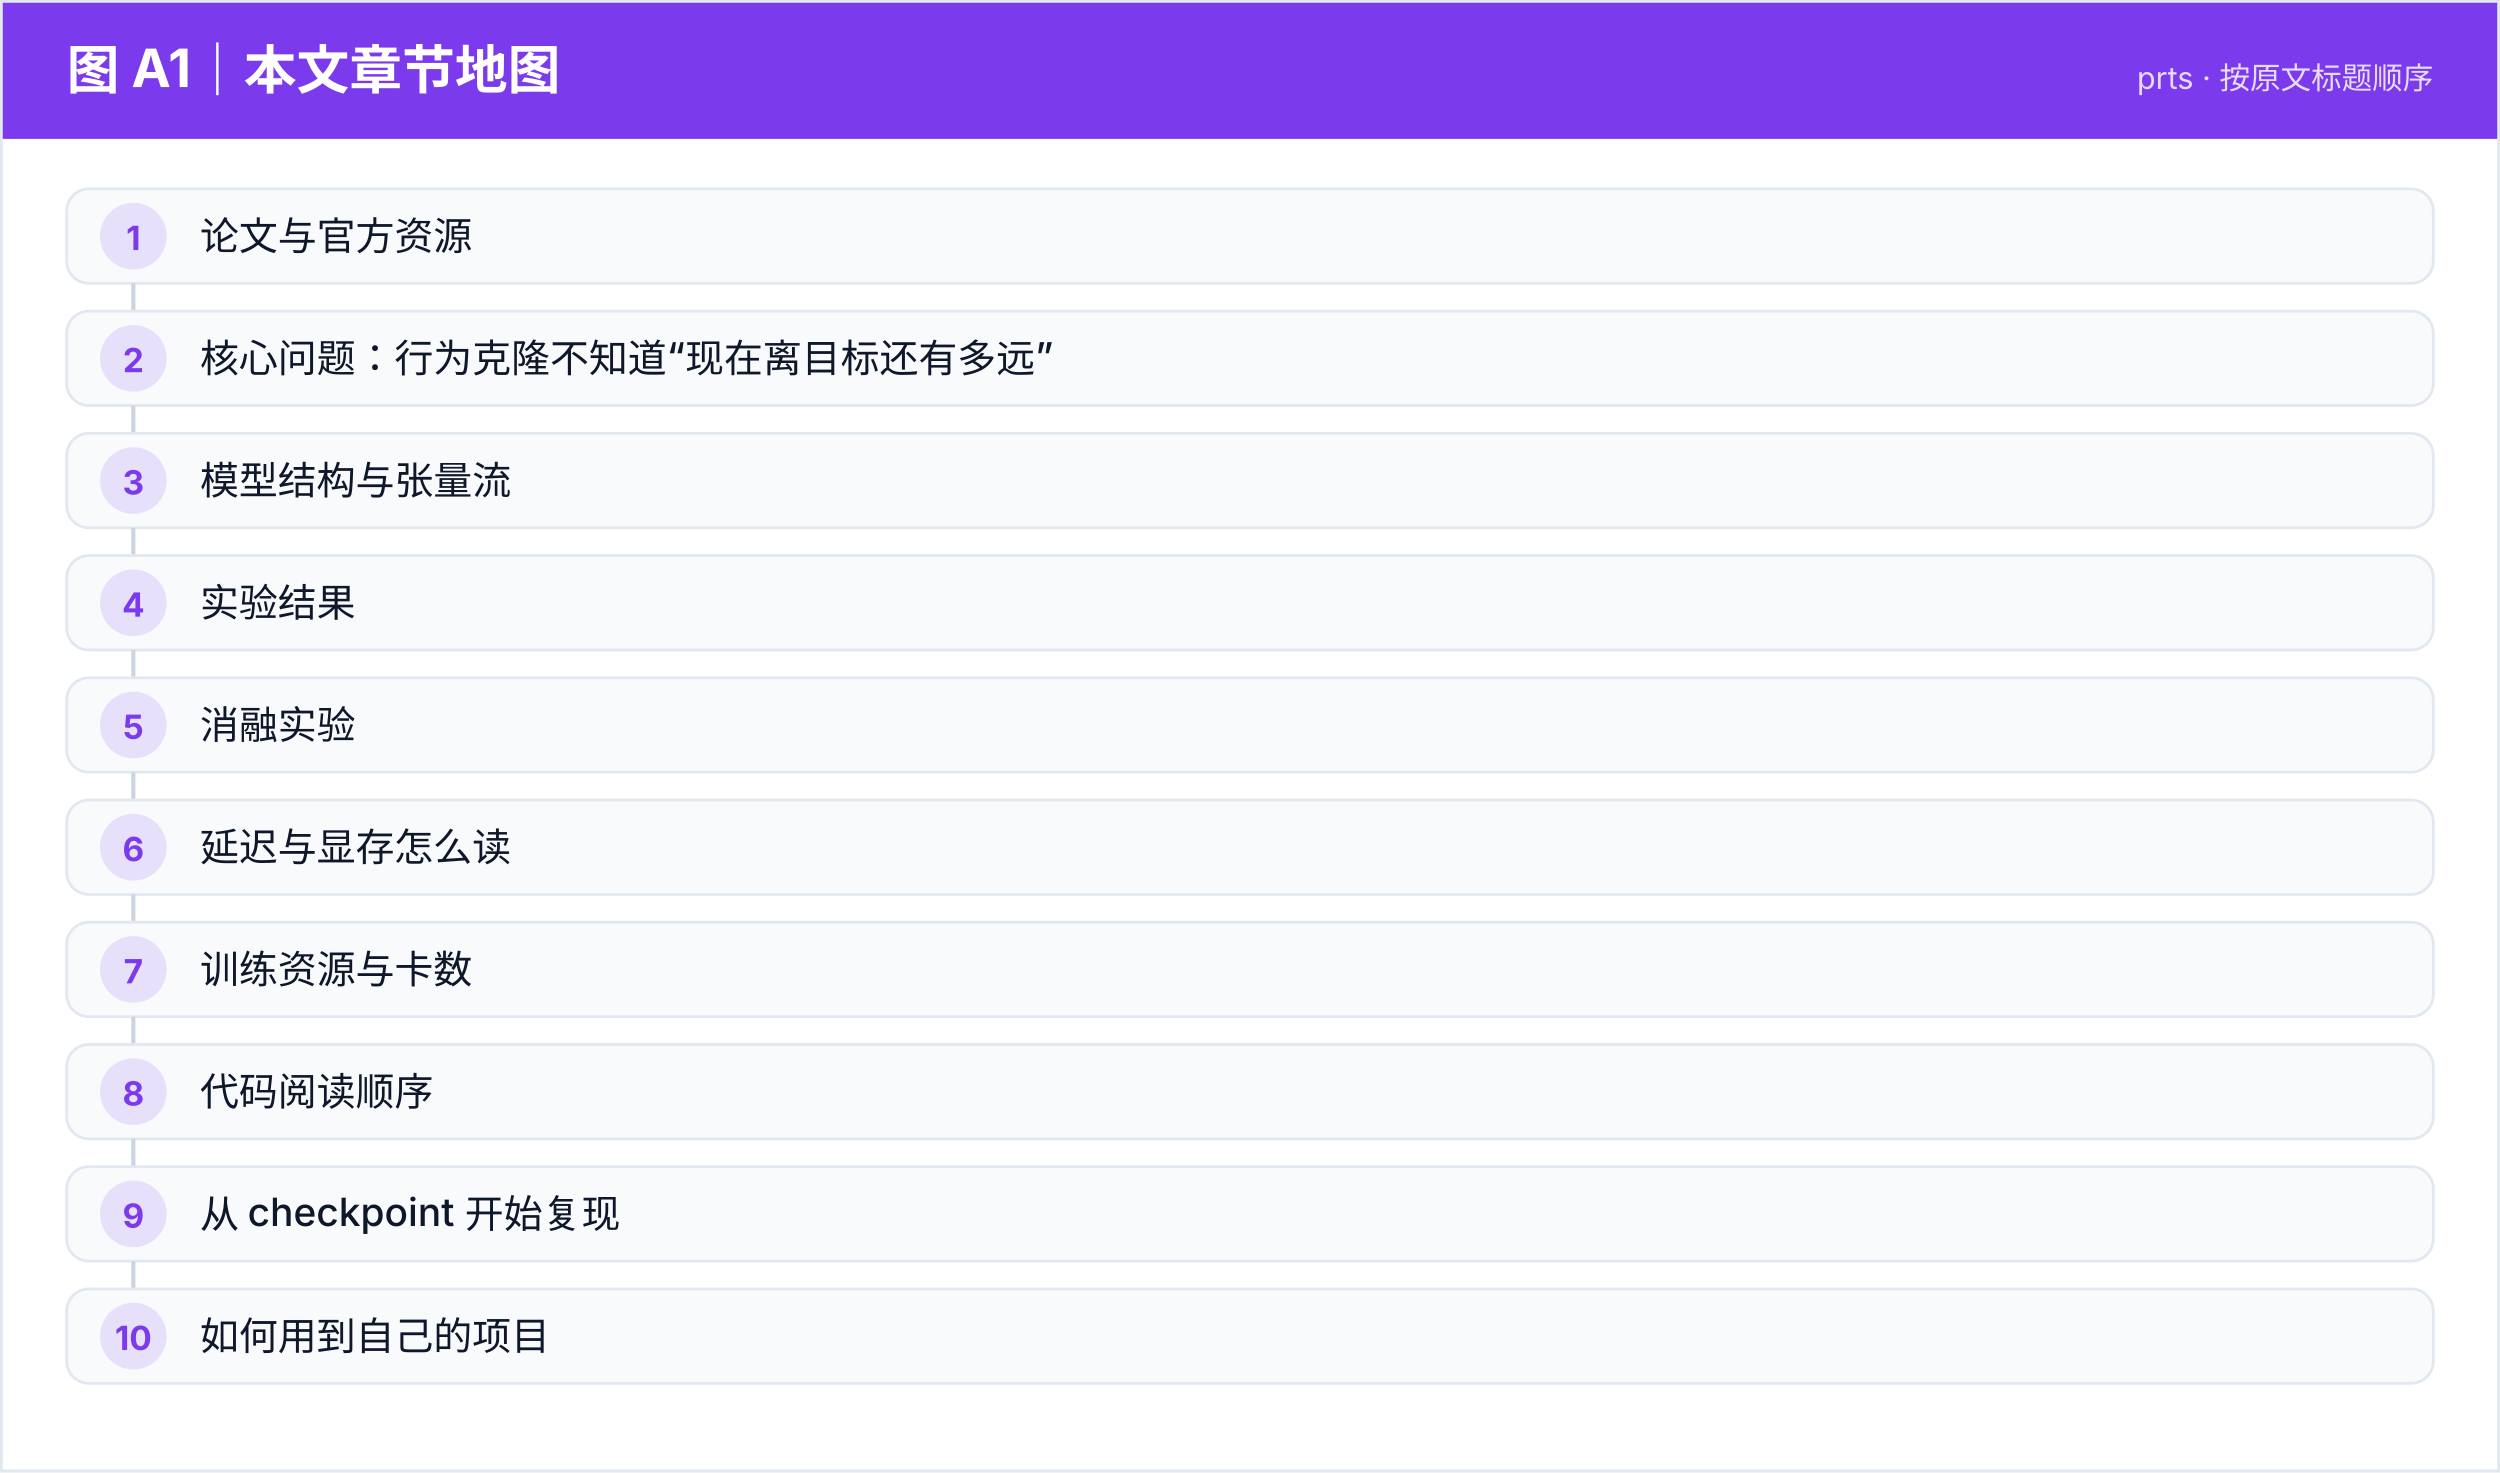
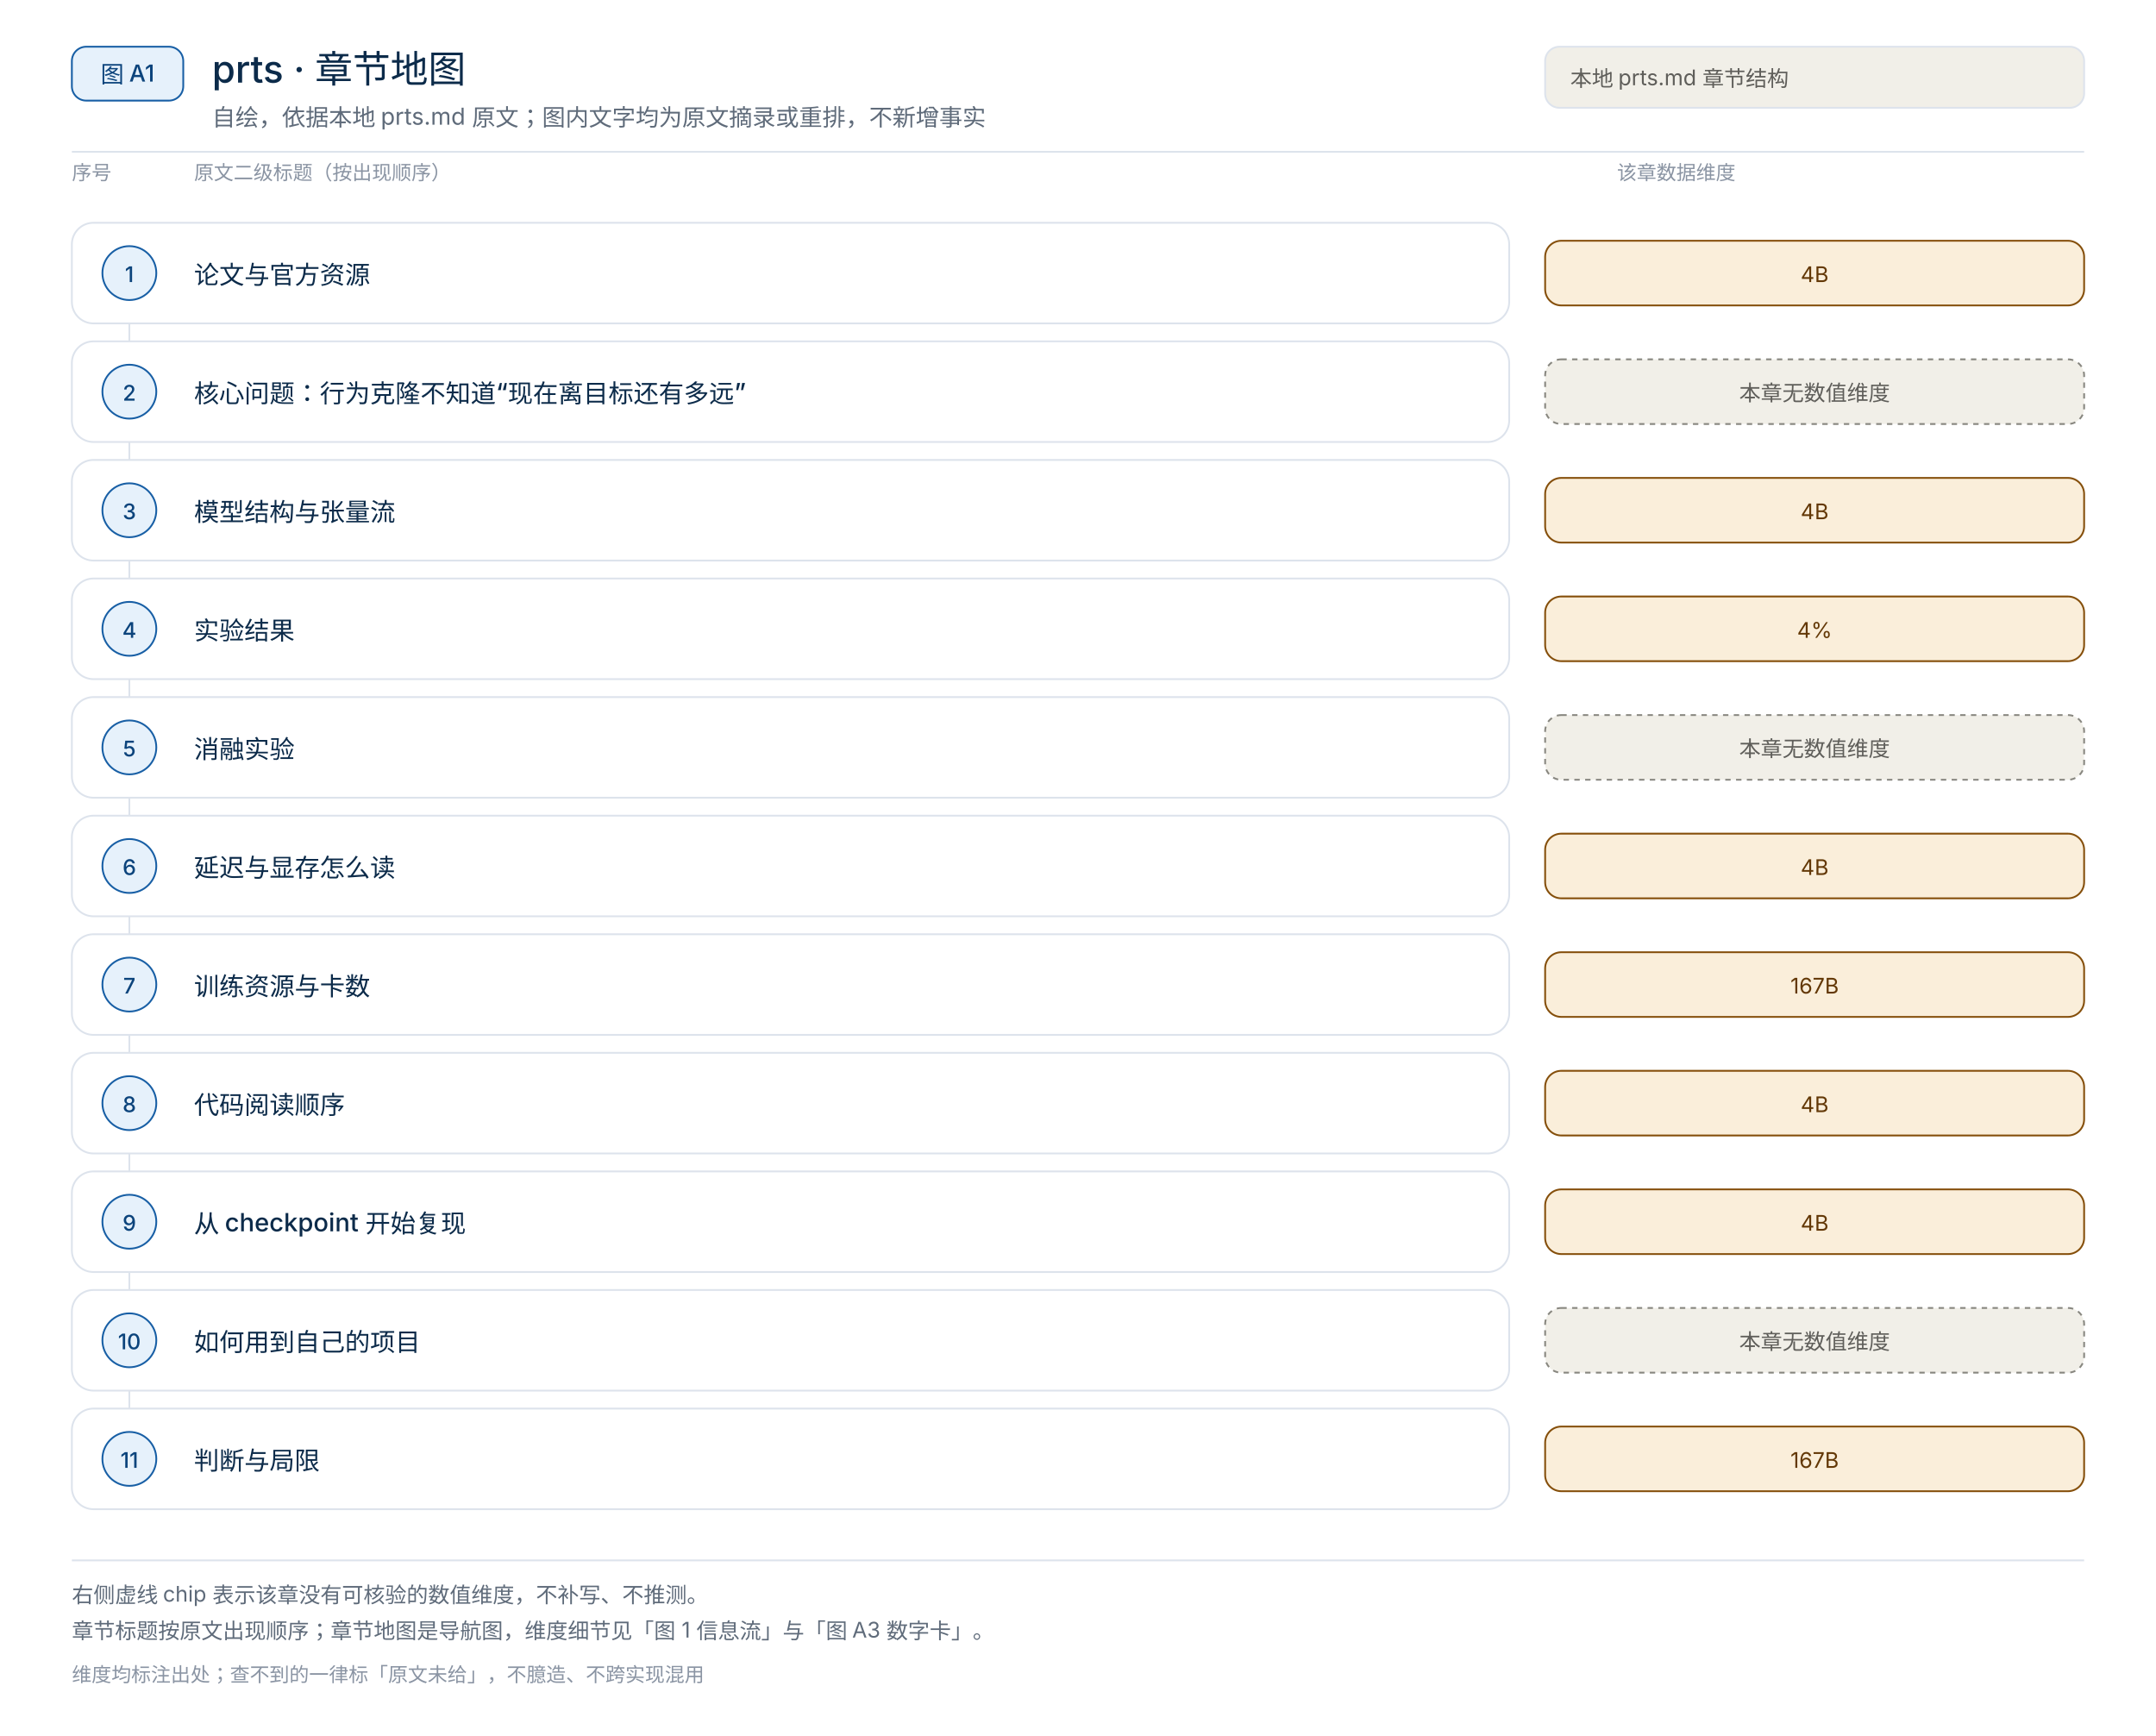
- <svg xmlns="http://www.w3.org/2000/svg" viewBox="0 0 900 530" width="900" height="530" font-family="PingFang SC, -apple-system, BlinkMacSystemFont, Microsoft YaHei, sans-serif">
-   <rect width="900" height="530" fill="#ffffff" />
-   <rect x="0" y="0" width="900" height="50" fill="#7c3aed" />
-   <text x="24" y="32" font-size="19" fill="#ffffff" font-weight="700" text-anchor="start">图 A1｜本文章节地图</text>
-   <text x="876" y="32" font-size="11" fill="#ffffff" font-weight="400" text-anchor="end" opacity="0.82">prts · 按原文标题顺序</text>
-   <rect x="24" y="68" width="852" height="34" rx="8" fill="#f8fafc" stroke="#e2e8f0" />
-   <circle cx="48" cy="85" r="12" fill="#7c3aed" opacity="0.14" />
-   <text x="48" y="90" font-size="12" fill="#7c3aed" font-weight="700" text-anchor="middle">1</text>
-   <text x="72" y="90" font-size="14" fill="#0f172a" font-weight="500" text-anchor="start">论文与官方资源</text>
-   <path d="M48 102 L48 112" stroke="#cbd5e1" stroke-width="1.5" />
-   <rect x="24" y="112" width="852" height="34" rx="8" fill="#f8fafc" stroke="#e2e8f0" />
-   <circle cx="48" cy="129" r="12" fill="#7c3aed" opacity="0.14" />
-   <text x="48" y="134" font-size="12" fill="#7c3aed" font-weight="700" text-anchor="middle">2</text>
-   <text x="72" y="134" font-size="14" fill="#0f172a" font-weight="500" text-anchor="start">核心问题：行为克隆不知道“现在离目标还有多远”</text>
-   <path d="M48 146 L48 156" stroke="#cbd5e1" stroke-width="1.5" />
-   <rect x="24" y="156" width="852" height="34" rx="8" fill="#f8fafc" stroke="#e2e8f0" />
-   <circle cx="48" cy="173" r="12" fill="#7c3aed" opacity="0.14" />
-   <text x="48" y="178" font-size="12" fill="#7c3aed" font-weight="700" text-anchor="middle">3</text>
-   <text x="72" y="178" font-size="14" fill="#0f172a" font-weight="500" text-anchor="start">模型结构与张量流</text>
-   <path d="M48 190 L48 200" stroke="#cbd5e1" stroke-width="1.5" />
-   <rect x="24" y="200" width="852" height="34" rx="8" fill="#f8fafc" stroke="#e2e8f0" />
-   <circle cx="48" cy="217" r="12" fill="#7c3aed" opacity="0.14" />
-   <text x="48" y="222" font-size="12" fill="#7c3aed" font-weight="700" text-anchor="middle">4</text>
-   <text x="72" y="222" font-size="14" fill="#0f172a" font-weight="500" text-anchor="start">实验结果</text>
-   <path d="M48 234 L48 244" stroke="#cbd5e1" stroke-width="1.5" />
-   <rect x="24" y="244" width="852" height="34" rx="8" fill="#f8fafc" stroke="#e2e8f0" />
-   <circle cx="48" cy="261" r="12" fill="#7c3aed" opacity="0.14" />
-   <text x="48" y="266" font-size="12" fill="#7c3aed" font-weight="700" text-anchor="middle">5</text>
-   <text x="72" y="266" font-size="14" fill="#0f172a" font-weight="500" text-anchor="start">消融实验</text>
-   <path d="M48 278 L48 288" stroke="#cbd5e1" stroke-width="1.5" />
-   <rect x="24" y="288" width="852" height="34" rx="8" fill="#f8fafc" stroke="#e2e8f0" />
-   <circle cx="48" cy="305" r="12" fill="#7c3aed" opacity="0.14" />
-   <text x="48" y="310" font-size="12" fill="#7c3aed" font-weight="700" text-anchor="middle">6</text>
-   <text x="72" y="310" font-size="14" fill="#0f172a" font-weight="500" text-anchor="start">延迟与显存怎么读</text>
-   <path d="M48 322 L48 332" stroke="#cbd5e1" stroke-width="1.5" />
-   <rect x="24" y="332" width="852" height="34" rx="8" fill="#f8fafc" stroke="#e2e8f0" />
-   <circle cx="48" cy="349" r="12" fill="#7c3aed" opacity="0.14" />
-   <text x="48" y="354" font-size="12" fill="#7c3aed" font-weight="700" text-anchor="middle">7</text>
-   <text x="72" y="354" font-size="14" fill="#0f172a" font-weight="500" text-anchor="start">训练资源与卡数</text>
-   <path d="M48 366 L48 376" stroke="#cbd5e1" stroke-width="1.5" />
-   <rect x="24" y="376" width="852" height="34" rx="8" fill="#f8fafc" stroke="#e2e8f0" />
-   <circle cx="48" cy="393" r="12" fill="#7c3aed" opacity="0.14" />
-   <text x="48" y="398" font-size="12" fill="#7c3aed" font-weight="700" text-anchor="middle">8</text>
-   <text x="72" y="398" font-size="14" fill="#0f172a" font-weight="500" text-anchor="start">代码阅读顺序</text>
-   <path d="M48 410 L48 420" stroke="#cbd5e1" stroke-width="1.5" />
-   <rect x="24" y="420" width="852" height="34" rx="8" fill="#f8fafc" stroke="#e2e8f0" />
-   <circle cx="48" cy="437" r="12" fill="#7c3aed" opacity="0.14" />
-   <text x="48" y="442" font-size="12" fill="#7c3aed" font-weight="700" text-anchor="middle">9</text>
-   <text x="72" y="442" font-size="14" fill="#0f172a" font-weight="500" text-anchor="start">从 checkpoint 开始复现</text>
-   <path d="M48 454 L48 464" stroke="#cbd5e1" stroke-width="1.5" />
-   <rect x="24" y="464" width="852" height="34" rx="8" fill="#f8fafc" stroke="#e2e8f0" />
-   <circle cx="48" cy="481" r="12" fill="#7c3aed" opacity="0.14" />
-   <text x="48" y="486" font-size="12" fill="#7c3aed" font-weight="700" text-anchor="middle">10</text>
-   <text x="72" y="486" font-size="14" fill="#0f172a" font-weight="500" text-anchor="start">如何用到自己的项目</text>
-   <rect x="0.5" y="0.5" width="899" height="529" fill="none" stroke="#e2e8f0" />
+ <svg xmlns="http://www.w3.org/2000/svg" width="1200" height="966" viewBox="0 0 1200 966" role="img">
+   <defs>
+     <marker id="arrow" viewBox="0 0 10 10" refX="8" refY="5" markerWidth="6" markerHeight="6" orient="auto-start-reverse">
+       <path d="M2 1L8 5L2 9" fill="none" stroke="#185FA5" stroke-width="1.6" stroke-linecap="round" stroke-linejoin="round" />
+     </marker>
+   </defs>
+   <rect x="0" y="0" width="1200" height="966" rx="0" fill="#FFFFFF" stroke="#FFFFFF" stroke-width="1" />
+   <text x="118" y="46" font-family="-apple-system,BlinkMacSystemFont,'PingFang SC','Microsoft YaHei',sans-serif" font-size="21" font-weight="500" fill="#0C2B4A" text-anchor="start">prts · 章节地图</text>
+   <text x="118" y="70" font-family="-apple-system,BlinkMacSystemFont,'PingFang SC','Microsoft YaHei',sans-serif" font-size="13" font-weight="400" fill="#5F6B7A" text-anchor="start">自绘，依据本地 prts.md 原文；图内文字均为原文摘录或重排，不新增事实</text>
+   <rect x="40" y="84" width="1120" height="1" rx="0" fill="#DDE3EC" stroke="#DDE3EC" stroke-width="0" />
+   <rect x="860" y="26" width="300" height="34" rx="8" fill="#F1EFE8" stroke="#DDE3EC" stroke-width="1" />
+   <text x="874" y="48" font-family="-apple-system,BlinkMacSystemFont,'PingFang SC','Microsoft YaHei',sans-serif" font-size="12" font-weight="400" fill="#5F5E5A" text-anchor="start">本地 prts.md 章节结构</text>
+   <rect x="40" y="26" width="62" height="30" rx="8" fill="#E6F1FB" stroke="#185FA5" stroke-width="1" />
+   <text x="71" y="46" font-family="-apple-system,BlinkMacSystemFont,'PingFang SC','Microsoft YaHei',sans-serif" font-size="13" font-weight="500" fill="#0C447C" text-anchor="middle">图 A1</text>
+   <text x="40" y="100" font-family="-apple-system,BlinkMacSystemFont,'PingFang SC','Microsoft YaHei',sans-serif" font-size="11" font-weight="400" fill="#8A94A3" text-anchor="start">序号</text>
+   <text x="108" y="100" font-family="-apple-system,BlinkMacSystemFont,'PingFang SC','Microsoft YaHei',sans-serif" font-size="11" font-weight="400" fill="#8A94A3" text-anchor="start">原文二级标题（按出现顺序）</text>
+   <text x="900" y="100" font-family="-apple-system,BlinkMacSystemFont,'PingFang SC','Microsoft YaHei',sans-serif" font-size="11" font-weight="400" fill="#8A94A3" text-anchor="start">该章数据维度</text>
+   <rect x="40" y="124" width="800" height="56" rx="12" fill="#FFFFFF" stroke="#DDE3EC" stroke-width="1" />
+   <circle cx="72" cy="152" r="15" fill="#E6F1FB" stroke="#185FA5" stroke-width="1" />
+   <text x="72" y="157" font-family="-apple-system,BlinkMacSystemFont,'PingFang SC','Microsoft YaHei',sans-serif" font-size="12" font-weight="500" fill="#0C447C" text-anchor="middle">1</text>
+   <text x="108" y="158" font-family="-apple-system,BlinkMacSystemFont,'PingFang SC','Microsoft YaHei',sans-serif" font-size="14" font-weight="500" fill="#0C2B4A" text-anchor="start">论文与官方资源</text>
+   <rect x="860" y="134" width="300" height="36" rx="9" fill="#FAEEDA" stroke="#854F0B" stroke-width="1" />
+   <text x="1010" y="157" font-family="-apple-system,BlinkMacSystemFont,'PingFang SC','Microsoft YaHei',sans-serif" font-size="12" font-weight="400" fill="#633806" text-anchor="middle">4B</text>
+   <path d="M72 180 L72 190" fill="none" stroke="#DDE3EC" stroke-width="1" />
+   <rect x="40" y="190" width="800" height="56" rx="12" fill="#FFFFFF" stroke="#DDE3EC" stroke-width="1" />
+   <circle cx="72" cy="218" r="15" fill="#E6F1FB" stroke="#185FA5" stroke-width="1" />
+   <text x="72" y="223" font-family="-apple-system,BlinkMacSystemFont,'PingFang SC','Microsoft YaHei',sans-serif" font-size="12" font-weight="500" fill="#0C447C" text-anchor="middle">2</text>
+   <text x="108" y="224" font-family="-apple-system,BlinkMacSystemFont,'PingFang SC','Microsoft YaHei',sans-serif" font-size="14" font-weight="500" fill="#0C2B4A" text-anchor="start">核心问题：行为克隆不知道“现在离目标还有多远”</text>
+   <rect x="860" y="200" width="300" height="36" rx="9" fill="#F1EFE8" stroke="#888780" stroke-width="1" stroke-dasharray="3 3" />
+   <text x="1010" y="223" font-family="-apple-system,BlinkMacSystemFont,'PingFang SC','Microsoft YaHei',sans-serif" font-size="12" font-weight="400" fill="#5F5E5A" text-anchor="middle">本章无数值维度</text>
+   <path d="M72 246 L72 256" fill="none" stroke="#DDE3EC" stroke-width="1" />
+   <rect x="40" y="256" width="800" height="56" rx="12" fill="#FFFFFF" stroke="#DDE3EC" stroke-width="1" />
+   <circle cx="72" cy="284" r="15" fill="#E6F1FB" stroke="#185FA5" stroke-width="1" />
+   <text x="72" y="289" font-family="-apple-system,BlinkMacSystemFont,'PingFang SC','Microsoft YaHei',sans-serif" font-size="12" font-weight="500" fill="#0C447C" text-anchor="middle">3</text>
+   <text x="108" y="290" font-family="-apple-system,BlinkMacSystemFont,'PingFang SC','Microsoft YaHei',sans-serif" font-size="14" font-weight="500" fill="#0C2B4A" text-anchor="start">模型结构与张量流</text>
+   <rect x="860" y="266" width="300" height="36" rx="9" fill="#FAEEDA" stroke="#854F0B" stroke-width="1" />
+   <text x="1010" y="289" font-family="-apple-system,BlinkMacSystemFont,'PingFang SC','Microsoft YaHei',sans-serif" font-size="12" font-weight="400" fill="#633806" text-anchor="middle">4B</text>
+   <path d="M72 312 L72 322" fill="none" stroke="#DDE3EC" stroke-width="1" />
+   <rect x="40" y="322" width="800" height="56" rx="12" fill="#FFFFFF" stroke="#DDE3EC" stroke-width="1" />
+   <circle cx="72" cy="350" r="15" fill="#E6F1FB" stroke="#185FA5" stroke-width="1" />
+   <text x="72" y="355" font-family="-apple-system,BlinkMacSystemFont,'PingFang SC','Microsoft YaHei',sans-serif" font-size="12" font-weight="500" fill="#0C447C" text-anchor="middle">4</text>
+   <text x="108" y="356" font-family="-apple-system,BlinkMacSystemFont,'PingFang SC','Microsoft YaHei',sans-serif" font-size="14" font-weight="500" fill="#0C2B4A" text-anchor="start">实验结果</text>
+   <rect x="860" y="332" width="300" height="36" rx="9" fill="#FAEEDA" stroke="#854F0B" stroke-width="1" />
+   <text x="1010" y="355" font-family="-apple-system,BlinkMacSystemFont,'PingFang SC','Microsoft YaHei',sans-serif" font-size="12" font-weight="400" fill="#633806" text-anchor="middle">4%</text>
+   <path d="M72 378 L72 388" fill="none" stroke="#DDE3EC" stroke-width="1" />
+   <rect x="40" y="388" width="800" height="56" rx="12" fill="#FFFFFF" stroke="#DDE3EC" stroke-width="1" />
+   <circle cx="72" cy="416" r="15" fill="#E6F1FB" stroke="#185FA5" stroke-width="1" />
+   <text x="72" y="421" font-family="-apple-system,BlinkMacSystemFont,'PingFang SC','Microsoft YaHei',sans-serif" font-size="12" font-weight="500" fill="#0C447C" text-anchor="middle">5</text>
+   <text x="108" y="422" font-family="-apple-system,BlinkMacSystemFont,'PingFang SC','Microsoft YaHei',sans-serif" font-size="14" font-weight="500" fill="#0C2B4A" text-anchor="start">消融实验</text>
+   <rect x="860" y="398" width="300" height="36" rx="9" fill="#F1EFE8" stroke="#888780" stroke-width="1" stroke-dasharray="3 3" />
+   <text x="1010" y="421" font-family="-apple-system,BlinkMacSystemFont,'PingFang SC','Microsoft YaHei',sans-serif" font-size="12" font-weight="400" fill="#5F5E5A" text-anchor="middle">本章无数值维度</text>
+   <path d="M72 444 L72 454" fill="none" stroke="#DDE3EC" stroke-width="1" />
+   <rect x="40" y="454" width="800" height="56" rx="12" fill="#FFFFFF" stroke="#DDE3EC" stroke-width="1" />
+   <circle cx="72" cy="482" r="15" fill="#E6F1FB" stroke="#185FA5" stroke-width="1" />
+   <text x="72" y="487" font-family="-apple-system,BlinkMacSystemFont,'PingFang SC','Microsoft YaHei',sans-serif" font-size="12" font-weight="500" fill="#0C447C" text-anchor="middle">6</text>
+   <text x="108" y="488" font-family="-apple-system,BlinkMacSystemFont,'PingFang SC','Microsoft YaHei',sans-serif" font-size="14" font-weight="500" fill="#0C2B4A" text-anchor="start">延迟与显存怎么读</text>
+   <rect x="860" y="464" width="300" height="36" rx="9" fill="#FAEEDA" stroke="#854F0B" stroke-width="1" />
+   <text x="1010" y="487" font-family="-apple-system,BlinkMacSystemFont,'PingFang SC','Microsoft YaHei',sans-serif" font-size="12" font-weight="400" fill="#633806" text-anchor="middle">4B</text>
+   <path d="M72 510 L72 520" fill="none" stroke="#DDE3EC" stroke-width="1" />
+   <rect x="40" y="520" width="800" height="56" rx="12" fill="#FFFFFF" stroke="#DDE3EC" stroke-width="1" />
+   <circle cx="72" cy="548" r="15" fill="#E6F1FB" stroke="#185FA5" stroke-width="1" />
+   <text x="72" y="553" font-family="-apple-system,BlinkMacSystemFont,'PingFang SC','Microsoft YaHei',sans-serif" font-size="12" font-weight="500" fill="#0C447C" text-anchor="middle">7</text>
+   <text x="108" y="554" font-family="-apple-system,BlinkMacSystemFont,'PingFang SC','Microsoft YaHei',sans-serif" font-size="14" font-weight="500" fill="#0C2B4A" text-anchor="start">训练资源与卡数</text>
+   <rect x="860" y="530" width="300" height="36" rx="9" fill="#FAEEDA" stroke="#854F0B" stroke-width="1" />
+   <text x="1010" y="553" font-family="-apple-system,BlinkMacSystemFont,'PingFang SC','Microsoft YaHei',sans-serif" font-size="12" font-weight="400" fill="#633806" text-anchor="middle">167B</text>
+   <path d="M72 576 L72 586" fill="none" stroke="#DDE3EC" stroke-width="1" />
+   <rect x="40" y="586" width="800" height="56" rx="12" fill="#FFFFFF" stroke="#DDE3EC" stroke-width="1" />
+   <circle cx="72" cy="614" r="15" fill="#E6F1FB" stroke="#185FA5" stroke-width="1" />
+   <text x="72" y="619" font-family="-apple-system,BlinkMacSystemFont,'PingFang SC','Microsoft YaHei',sans-serif" font-size="12" font-weight="500" fill="#0C447C" text-anchor="middle">8</text>
+   <text x="108" y="620" font-family="-apple-system,BlinkMacSystemFont,'PingFang SC','Microsoft YaHei',sans-serif" font-size="14" font-weight="500" fill="#0C2B4A" text-anchor="start">代码阅读顺序</text>
+   <rect x="860" y="596" width="300" height="36" rx="9" fill="#FAEEDA" stroke="#854F0B" stroke-width="1" />
+   <text x="1010" y="619" font-family="-apple-system,BlinkMacSystemFont,'PingFang SC','Microsoft YaHei',sans-serif" font-size="12" font-weight="400" fill="#633806" text-anchor="middle">4B</text>
+   <path d="M72 642 L72 652" fill="none" stroke="#DDE3EC" stroke-width="1" />
+   <rect x="40" y="652" width="800" height="56" rx="12" fill="#FFFFFF" stroke="#DDE3EC" stroke-width="1" />
+   <circle cx="72" cy="680" r="15" fill="#E6F1FB" stroke="#185FA5" stroke-width="1" />
+   <text x="72" y="685" font-family="-apple-system,BlinkMacSystemFont,'PingFang SC','Microsoft YaHei',sans-serif" font-size="12" font-weight="500" fill="#0C447C" text-anchor="middle">9</text>
+   <text x="108" y="686" font-family="-apple-system,BlinkMacSystemFont,'PingFang SC','Microsoft YaHei',sans-serif" font-size="14" font-weight="500" fill="#0C2B4A" text-anchor="start">从 checkpoint 开始复现</text>
+   <rect x="860" y="662" width="300" height="36" rx="9" fill="#FAEEDA" stroke="#854F0B" stroke-width="1" />
+   <text x="1010" y="685" font-family="-apple-system,BlinkMacSystemFont,'PingFang SC','Microsoft YaHei',sans-serif" font-size="12" font-weight="400" fill="#633806" text-anchor="middle">4B</text>
+   <path d="M72 708 L72 718" fill="none" stroke="#DDE3EC" stroke-width="1" />
+   <rect x="40" y="718" width="800" height="56" rx="12" fill="#FFFFFF" stroke="#DDE3EC" stroke-width="1" />
+   <circle cx="72" cy="746" r="15" fill="#E6F1FB" stroke="#185FA5" stroke-width="1" />
+   <text x="72" y="751" font-family="-apple-system,BlinkMacSystemFont,'PingFang SC','Microsoft YaHei',sans-serif" font-size="12" font-weight="500" fill="#0C447C" text-anchor="middle">10</text>
+   <text x="108" y="752" font-family="-apple-system,BlinkMacSystemFont,'PingFang SC','Microsoft YaHei',sans-serif" font-size="14" font-weight="500" fill="#0C2B4A" text-anchor="start">如何用到自己的项目</text>
+   <rect x="860" y="728" width="300" height="36" rx="9" fill="#F1EFE8" stroke="#888780" stroke-width="1" stroke-dasharray="3 3" />
+   <text x="1010" y="751" font-family="-apple-system,BlinkMacSystemFont,'PingFang SC','Microsoft YaHei',sans-serif" font-size="12" font-weight="400" fill="#5F5E5A" text-anchor="middle">本章无数值维度</text>
+   <path d="M72 774 L72 784" fill="none" stroke="#DDE3EC" stroke-width="1" />
+   <rect x="40" y="784" width="800" height="56" rx="12" fill="#FFFFFF" stroke="#DDE3EC" stroke-width="1" />
+   <circle cx="72" cy="812" r="15" fill="#E6F1FB" stroke="#185FA5" stroke-width="1" />
+   <text x="72" y="817" font-family="-apple-system,BlinkMacSystemFont,'PingFang SC','Microsoft YaHei',sans-serif" font-size="12" font-weight="500" fill="#0C447C" text-anchor="middle">11</text>
+   <text x="108" y="818" font-family="-apple-system,BlinkMacSystemFont,'PingFang SC','Microsoft YaHei',sans-serif" font-size="14" font-weight="500" fill="#0C2B4A" text-anchor="start">判断与局限</text>
+   <rect x="860" y="794" width="300" height="36" rx="9" fill="#FAEEDA" stroke="#854F0B" stroke-width="1" />
+   <text x="1010" y="817" font-family="-apple-system,BlinkMacSystemFont,'PingFang SC','Microsoft YaHei',sans-serif" font-size="12" font-weight="400" fill="#633806" text-anchor="middle">167B</text>
+   <rect x="40" y="868" width="1120" height="1" rx="0" fill="#DDE3EC" stroke="#DDE3EC" stroke-width="0" />
+   <text x="40" y="892" font-family="-apple-system,BlinkMacSystemFont,'PingFang SC','Microsoft YaHei',sans-serif" font-size="12" font-weight="400" fill="#5F6B7A" text-anchor="start">右侧虚线 chip 表示该章没有可核验的数值维度，不补写、不推测。</text>
+   <text x="40" y="912" font-family="-apple-system,BlinkMacSystemFont,'PingFang SC','Microsoft YaHei',sans-serif" font-size="12" font-weight="400" fill="#5F6B7A" text-anchor="start">章节标题按原文出现顺序；章节地图是导航图，维度细节见「图 1 信息流」与「图 A3 数字卡」。</text>
+   <text x="40" y="936" font-family="-apple-system,BlinkMacSystemFont,'PingFang SC','Microsoft YaHei',sans-serif" font-size="11" font-weight="400" fill="#8A94A3" text-anchor="start">维度均标注出处；查不到的一律标「原文未给」，不臆造、不跨实现混用</text>
</svg>
